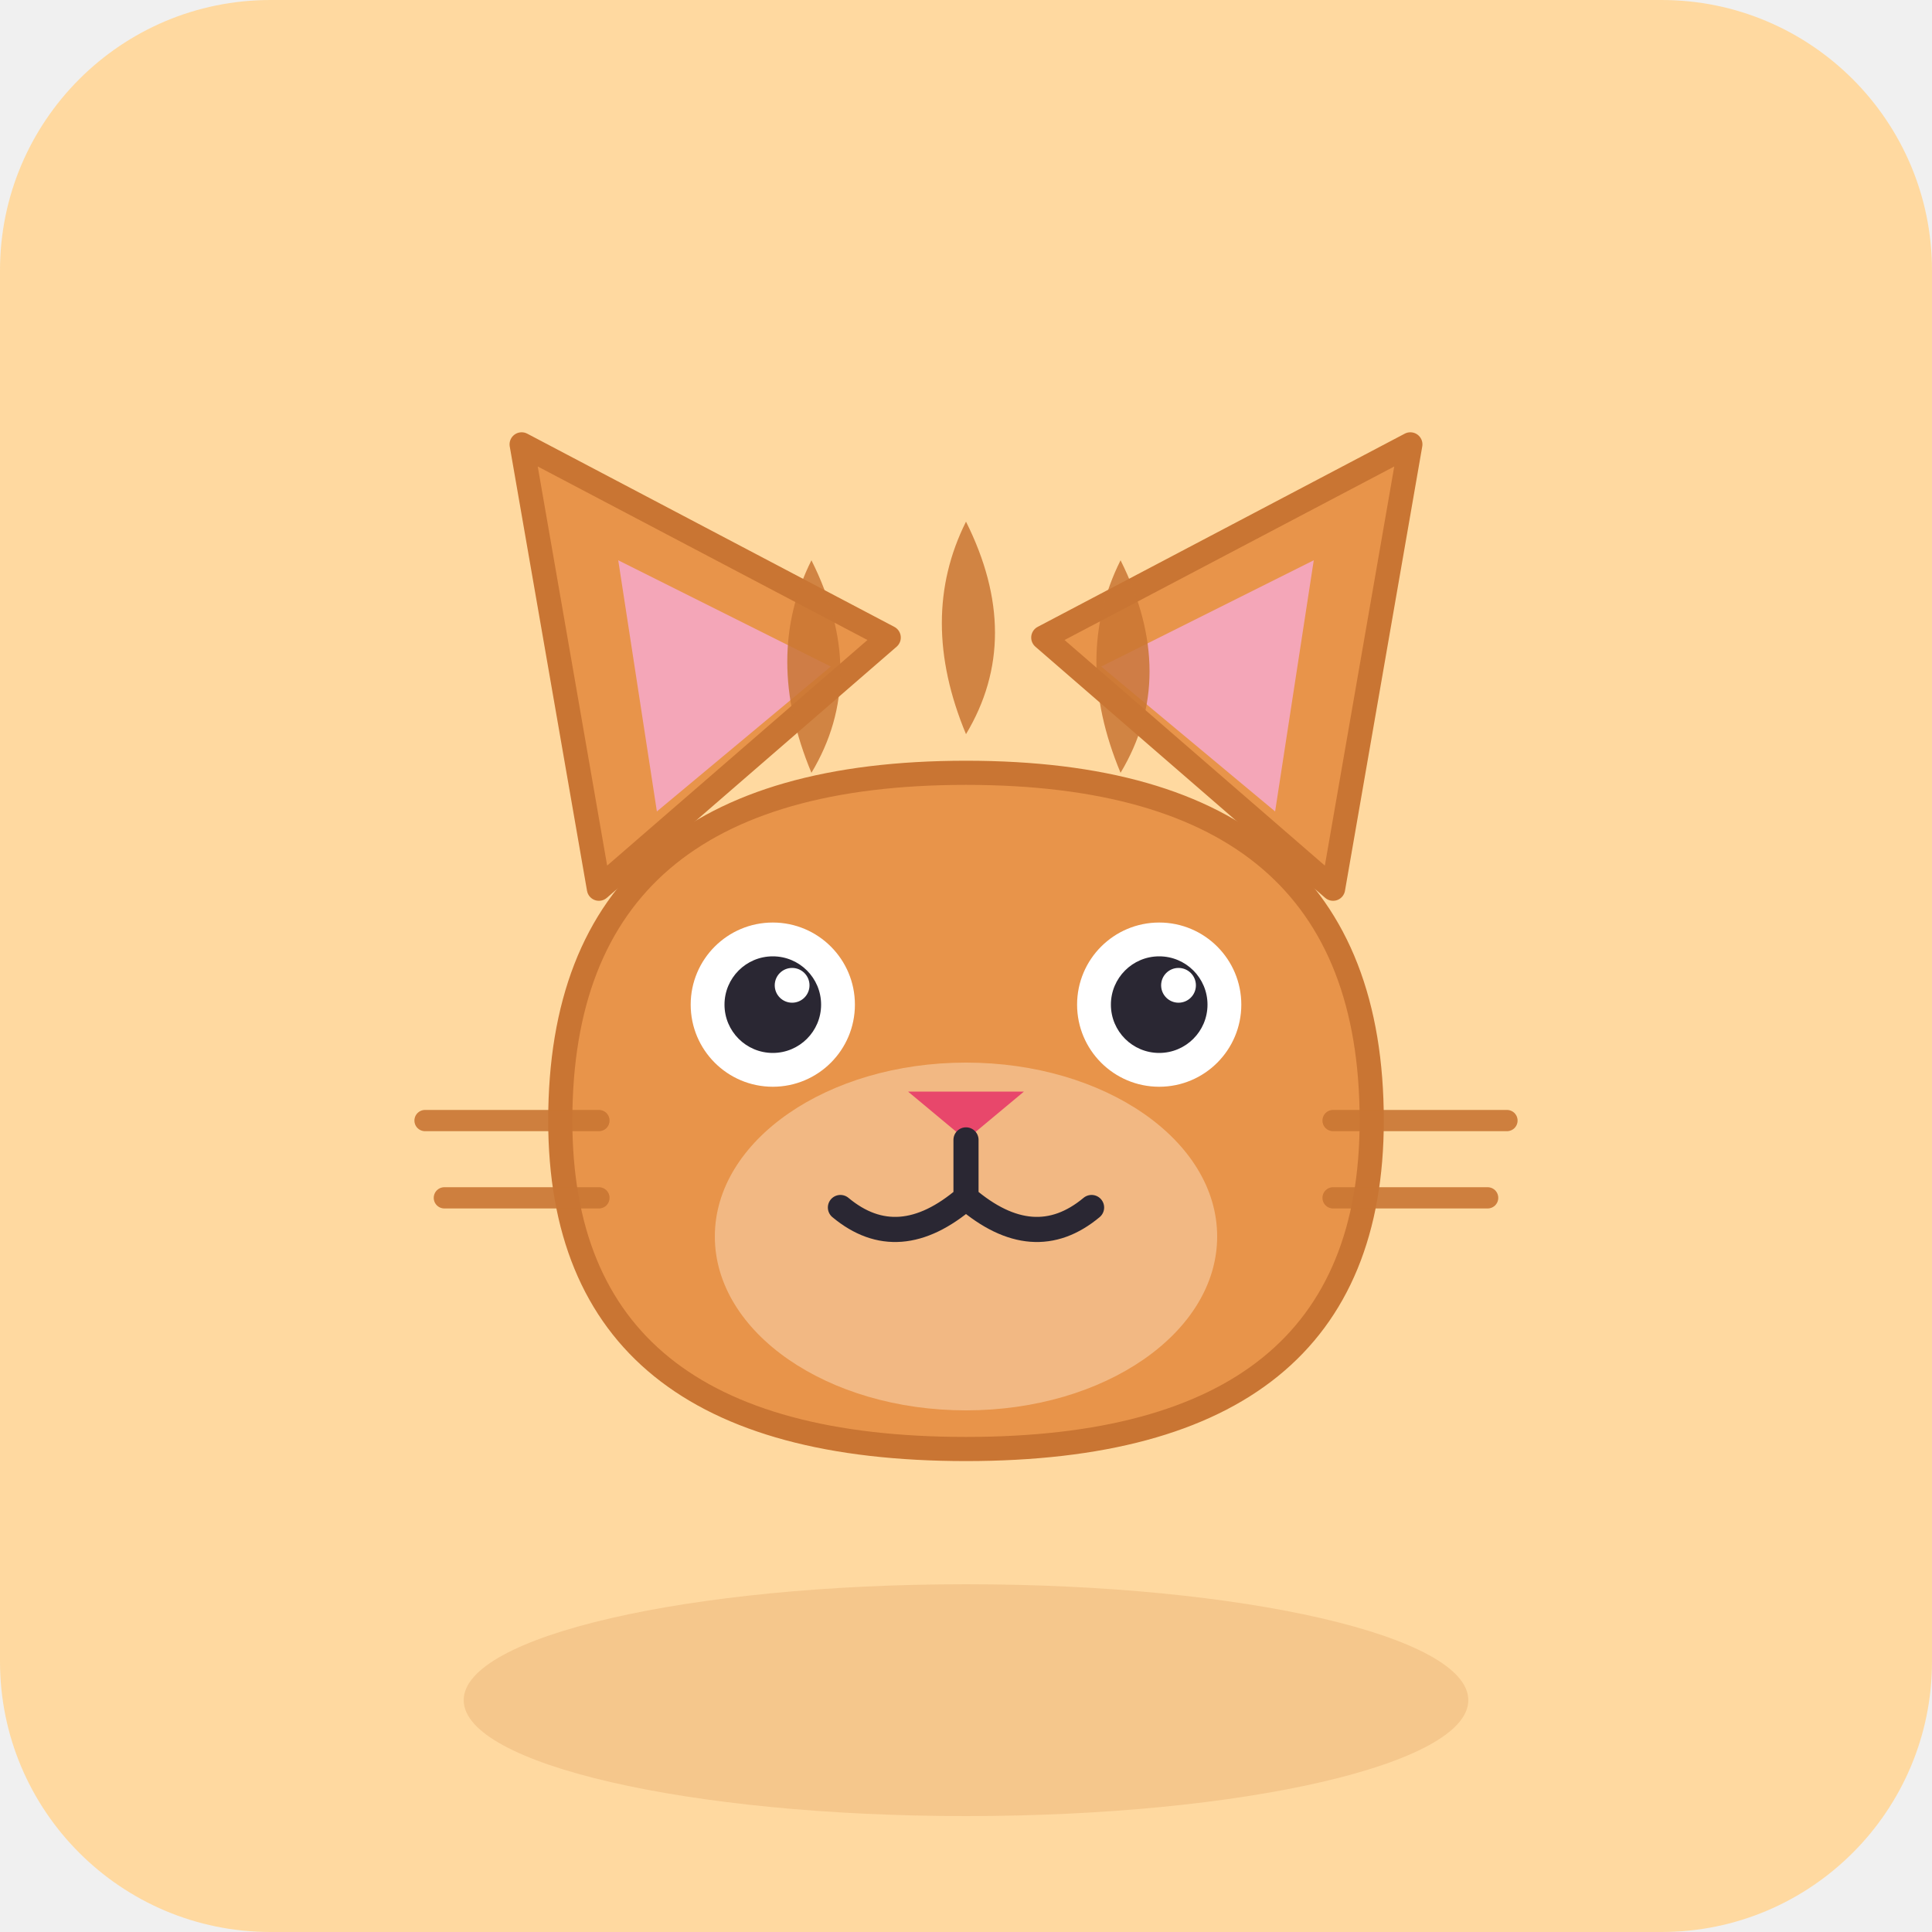
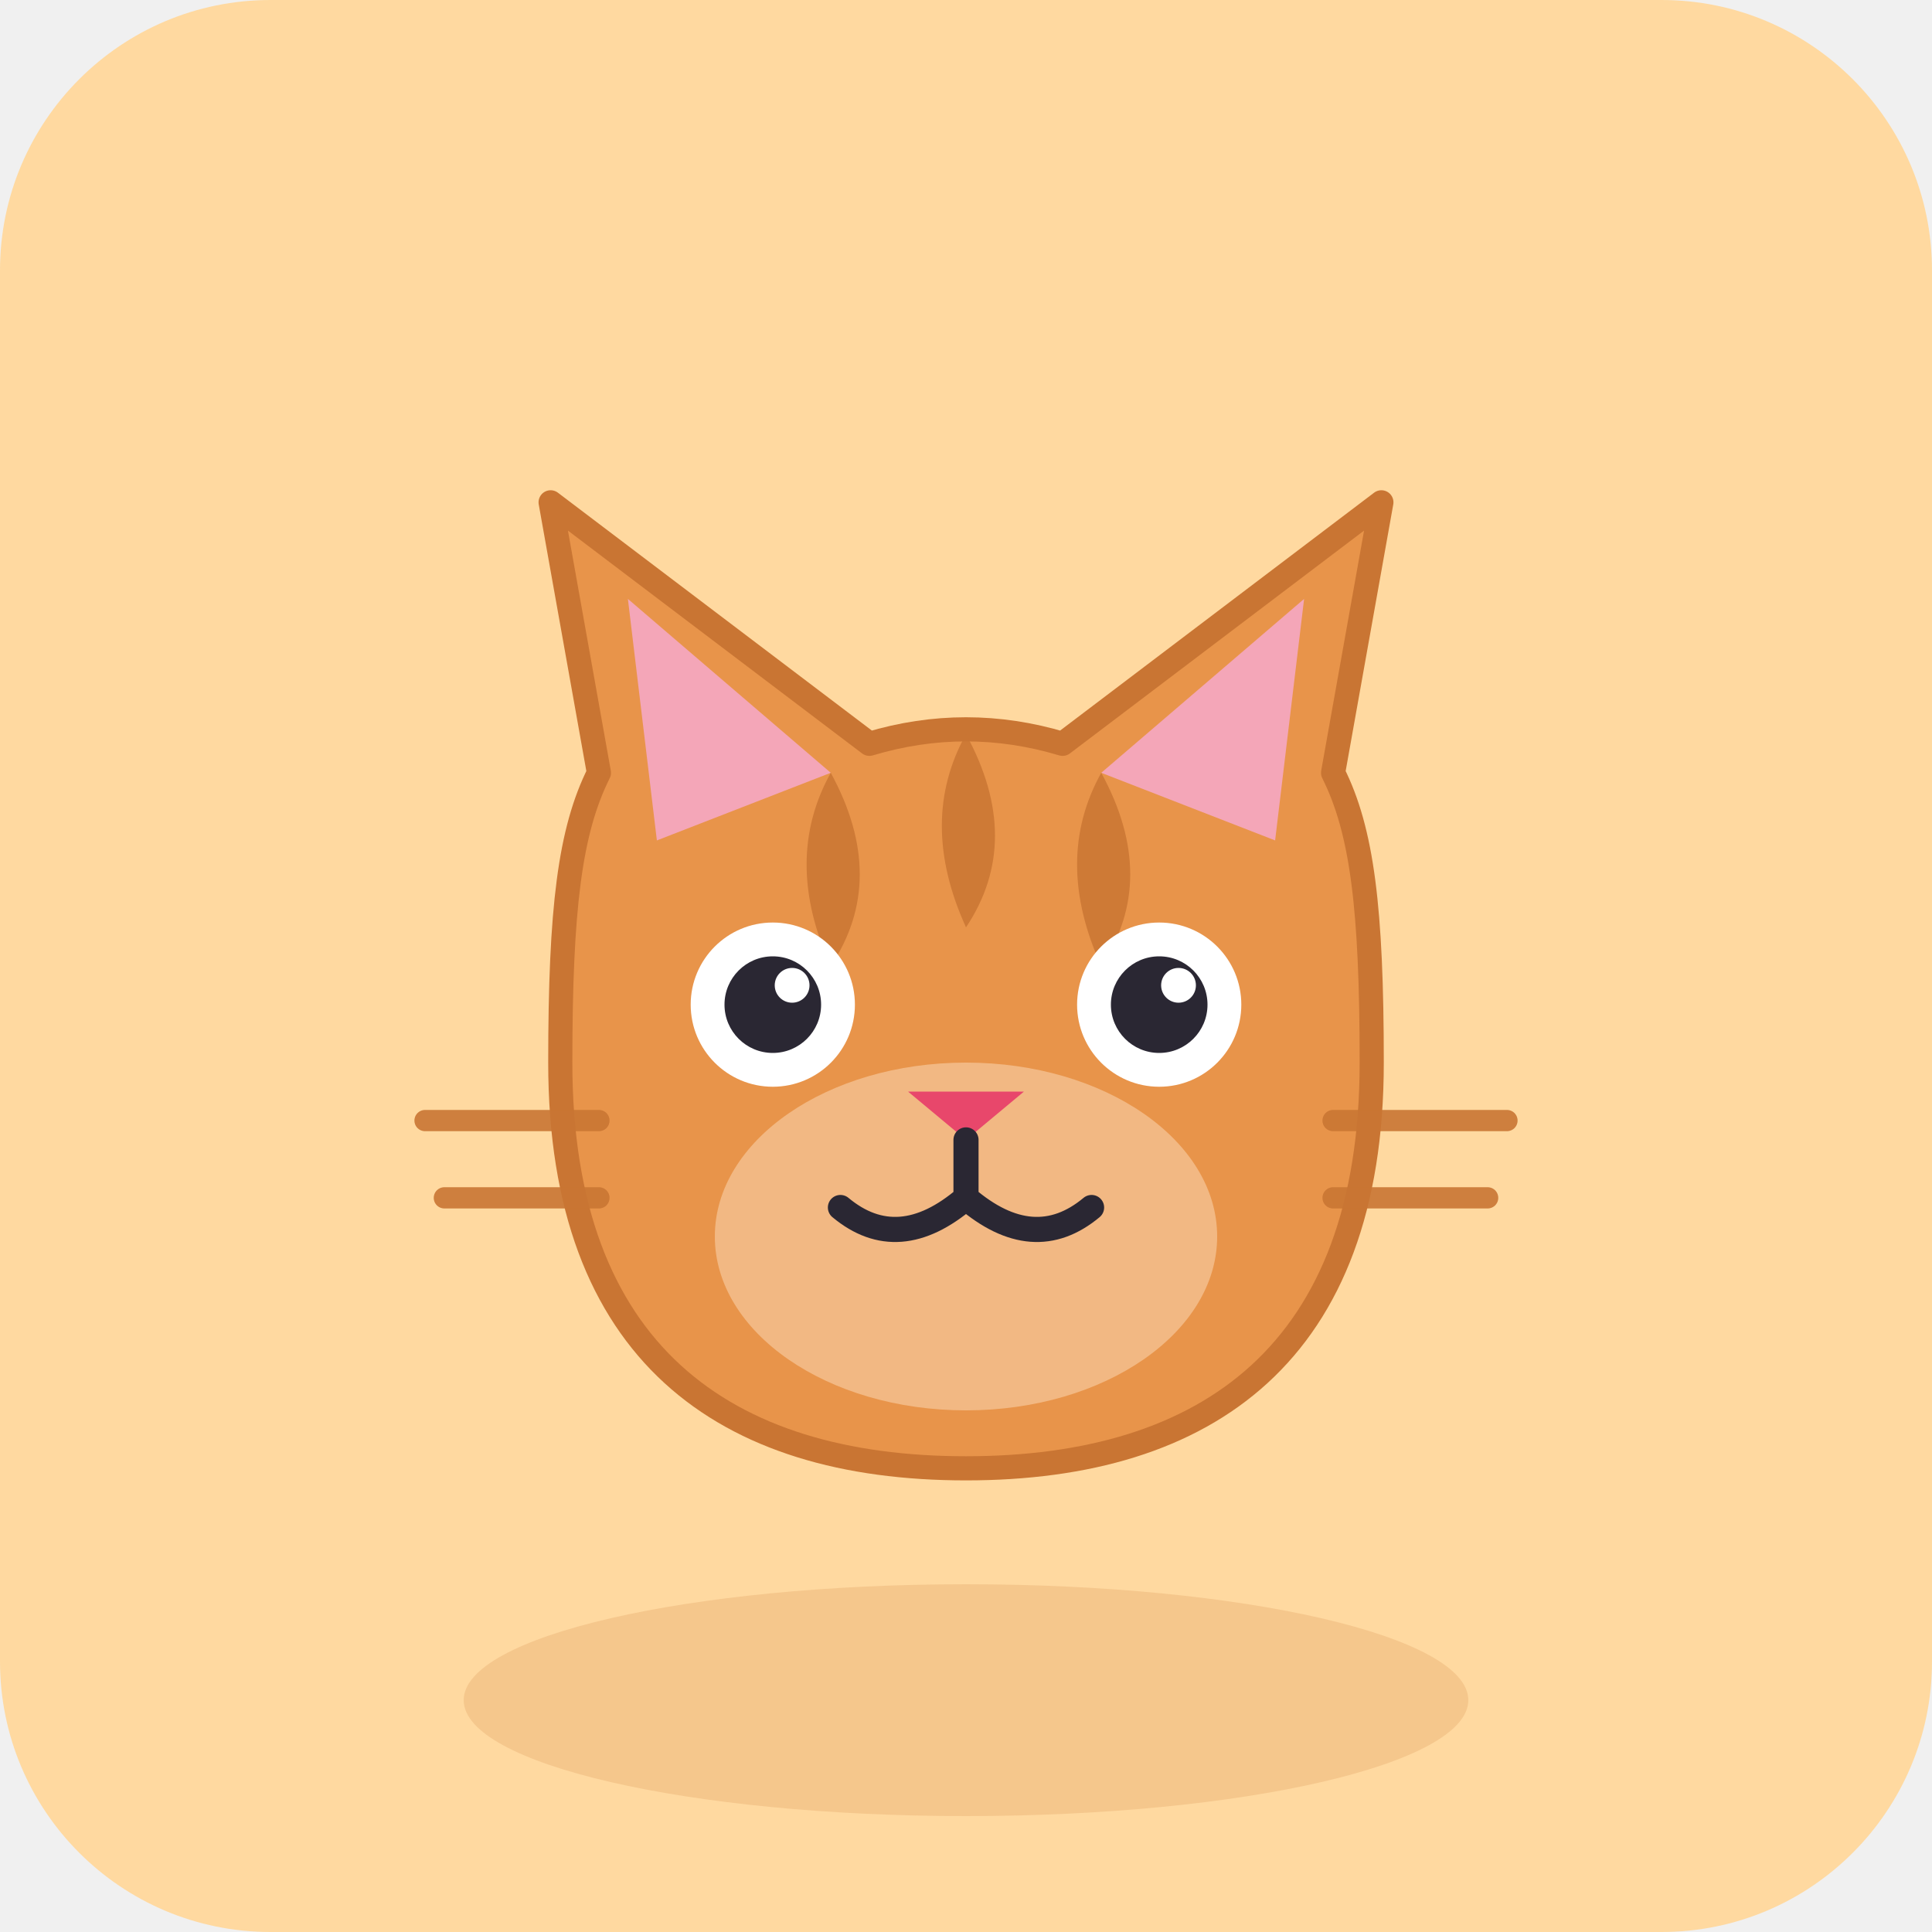
<svg xmlns="http://www.w3.org/2000/svg" viewBox="0 0 200 200" width="200" height="200" role="img">
  <rect width="200" height="200" rx="28" fill="#FFD9A0" />
  <ellipse cx="100" cy="176" rx="52" ry="12" fill="#C97533" opacity=".18" />
-   <g stroke="#C97533" stroke-width="2.5" stroke-linejoin="round">
-     <path d="M62 92 L54 46 L92 66 Z" fill="#E8944A" />
-     <path d="M138 92 L146 46 L108 66 Z" fill="#E8944A" />
-     <path d="M100 150 q-42 0 -42 -34 q0 -36 42 -36 q42 0 42 36 q0 34 -42 34 z" fill="#E8944A" />
-   </g>
-   <path d="M68 84 L64 58 L86 69 Z" fill="#F4A6B8" />
-   <path d="M132 84 L136 58 L114 69 Z" fill="#F4A6B8" />
+   <path d="M58 110 C58 94 59 86 62 80 L57 52 L90 77 Q100 74 110 77 L143 52 L138 80            C141 86 142 94 142 110 C142 140 125 152 100 152 C75 152 58 140 58 110 Z" fill="#E8944A" stroke="#C97533" stroke-width="2.5" stroke-linejoin="round" />
+   <path d="M68 87 L65 62 L86 80 Z" fill="#F4A6B8" />
+   <path d="M132 87 L135 62 L114 80 Z" fill="#F4A6B8" />
  <g fill="#C97533" opacity=".85">
-     <path d="M84 58 q6 12 0 22 q-5 -12 0 -22" />
-     <path d="M100 54 q6 12 0 22 q-5 -12 0 -22" />
-     <path d="M116 58 q6 12 0 22 q-5 -12 0 -22" />
+     <path d="M86 80 q6 11 0 20 q-5 -11 0 -20" />
+     <path d="M100 76 q6 11 0 20 q-5 -11 0 -20" />
+     <path d="M114 80 q6 11 0 20 q-5 -11 0 -20" />
  </g>
  <ellipse cx="100" cy="128" rx="26" ry="18" fill="#F7C89B" opacity=".7" />
  <circle cx="80" cy="104" r="8.5" fill="#fff" />
  <circle cx="80" cy="104" r="5" fill="#2A2733" />
  <circle cx="82" cy="102" r="1.8" fill="#fff" />
  <circle cx="120" cy="104" r="8.5" fill="#fff" />
  <circle cx="120" cy="104" r="5" fill="#2A2733" />
  <circle cx="122" cy="102" r="1.8" fill="#fff" />
  <path d="M100 118 l-6 -5 h12 z" fill="#E8476B" />
  <path d="M100 118 v6 M100 124 q-7 6 -13 1 M100 124 q7 6 13 1" stroke="#2A2733" stroke-width="2.6" fill="none" stroke-linecap="round" />
  <g stroke="#C97533" stroke-width="2.2" stroke-linecap="round" opacity=".9">
    <path d="M62 116 h-18 M62 124 h-16 M138 116 h18 M138 124 h16" />
  </g>
</svg>
